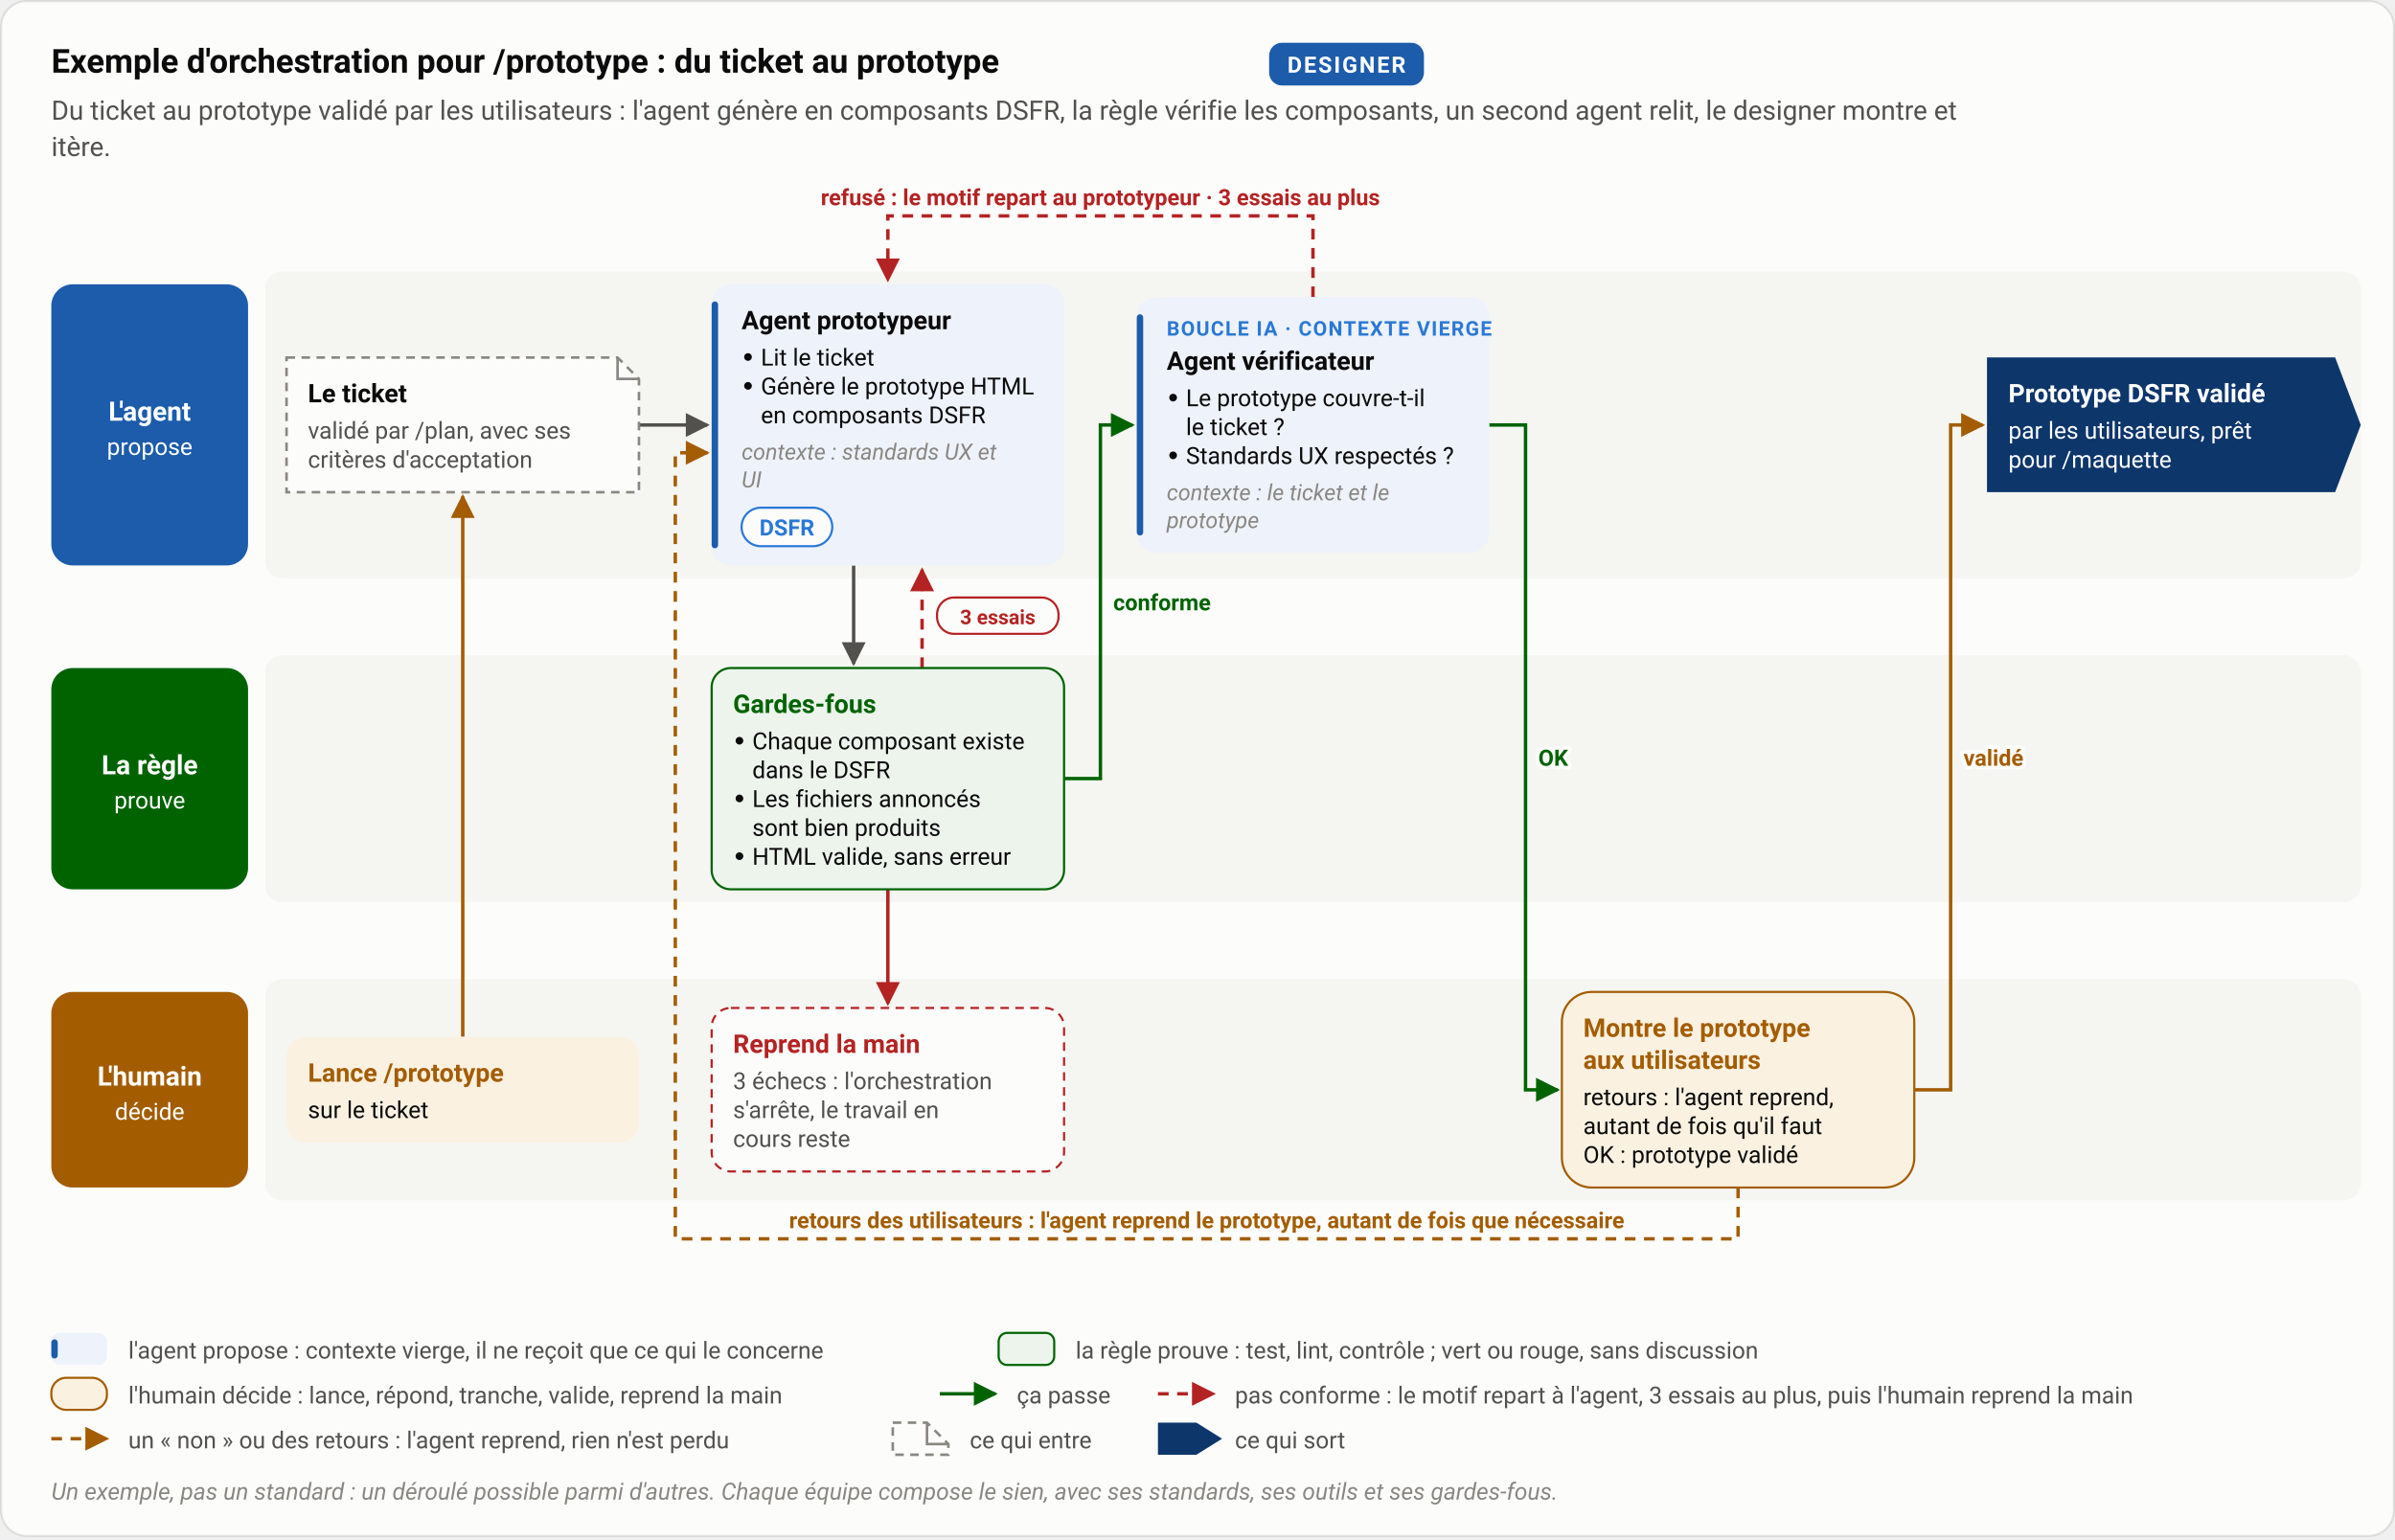
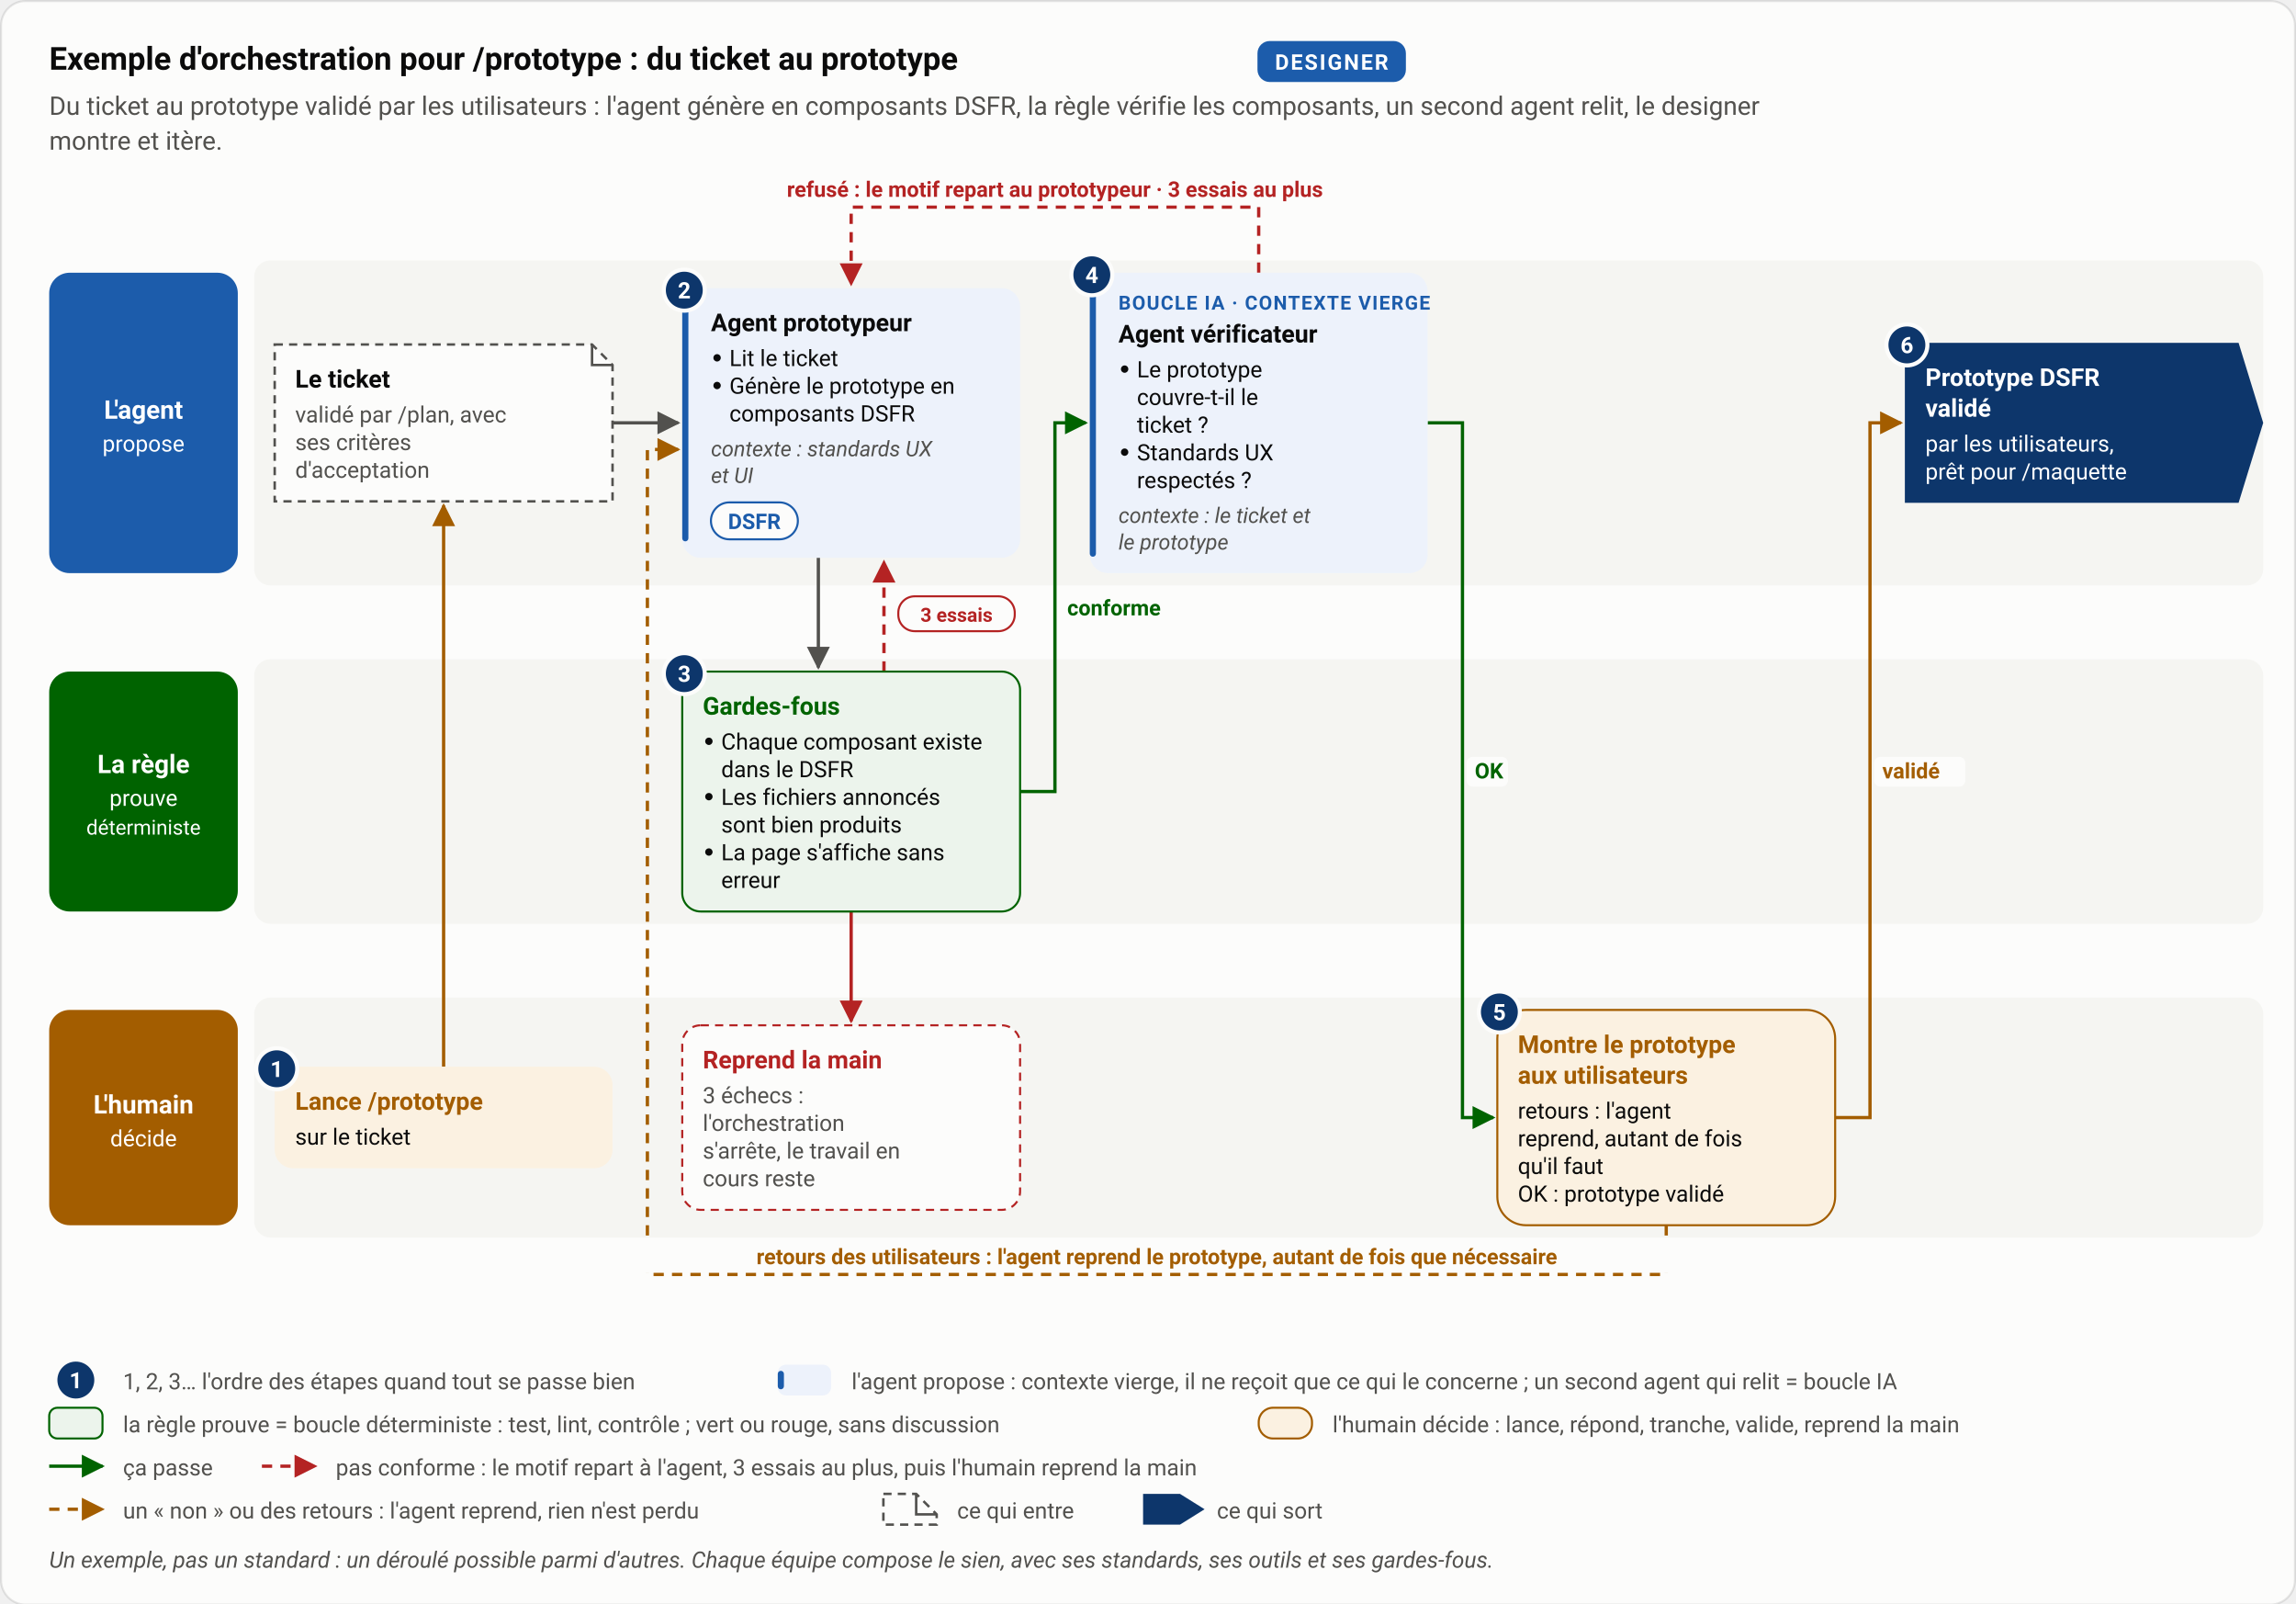
- <svg xmlns="http://www.w3.org/2000/svg" width="1120" height="720" viewBox="0 0 1120 720" font-family="-apple-system,'Segoe UI',system-ui,Roboto,'Helvetica Neue',Arial,sans-serif">
+ <svg xmlns="http://www.w3.org/2000/svg" width="1120" height="782" viewBox="0 0 1120 782" font-family="-apple-system,'Segoe UI',system-ui,Roboto,'Helvetica Neue',Arial,sans-serif">
  <defs>
-     <marker id="arr-n" viewBox="0 0 10 10" refX="9" refY="5" markerWidth="7" markerHeight="7" orient="auto">
+     <marker id="arr-prototype-n" viewBox="0 0 10 10" refX="9" refY="5" markerWidth="7" markerHeight="7" orient="auto">
      <path d="M0,0 L10,5 L0,10 z" fill="#52514e" />
    </marker>
-     <marker id="arr-ok" viewBox="0 0 10 10" refX="9" refY="5" markerWidth="7" markerHeight="7" orient="auto">
+     <marker id="arr-prototype-ok" viewBox="0 0 10 10" refX="9" refY="5" markerWidth="7" markerHeight="7" orient="auto">
      <path d="M0,0 L10,5 L0,10 z" fill="#006300" />
    </marker>
-     <marker id="arr-ko" viewBox="0 0 10 10" refX="9" refY="5" markerWidth="7" markerHeight="7" orient="auto">
+     <marker id="arr-prototype-ko" viewBox="0 0 10 10" refX="9" refY="5" markerWidth="7" markerHeight="7" orient="auto">
      <path d="M0,0 L10,5 L0,10 z" fill="#b42323" />
    </marker>
-     <marker id="arr-amb" viewBox="0 0 10 10" refX="9" refY="5" markerWidth="7" markerHeight="7" orient="auto">
+     <marker id="arr-prototype-amb" viewBox="0 0 10 10" refX="9" refY="5" markerWidth="7" markerHeight="7" orient="auto">
      <path d="M0,0 L10,5 L0,10 z" fill="#a35d00" />
    </marker>
  </defs>
-   <rect x="0.5" y="0.5" width="1119" height="718" rx="12" fill="#fcfcfb" stroke="rgba(11,11,11,0.10)" />
+   <rect x="0.5" y="0.5" width="1119" height="782" rx="12" fill="#fcfcfb" stroke="rgba(11,11,11,0.10)" />
  <text x="24.0" y="34.0" font-size="15.5" fill="#0b0b0b" font-weight="600" text-anchor="start">Exemple d'orchestration pour /prototype : du ticket au prototype</text>
-   <rect x="593.5" y="20.0" width="72.4" height="20.0" rx="6" fill="#1c5cab" />
-   <text x="629.7" y="34.0" font-size="10.5" fill="#fff" font-weight="600" text-anchor="middle" letter-spacing="0.08em">DESIGNER</text>
-   <text x="24.0" y="56.0" font-size="12.5" fill="#52514e" font-weight="normal" text-anchor="start">Du ticket au prototype validé par les utilisateurs : l'agent génère en composants DSFR, la règle vérifie les composants, un second agent relit, le designer montre et</text>
-   <text x="24.0" y="73.0" font-size="12.5" fill="#52514e" font-weight="normal" text-anchor="start">itère.</text>
-   <rect x="24.0" y="133.0" width="92.0" height="131.5" rx="10" fill="#1c5cab" />
-   <text x="70.0" y="196.8" font-size="12.5" fill="#fff" font-weight="600" text-anchor="middle">L'agent</text>
-   <text x="70.0" y="212.8" font-size="11" fill="#fff" font-weight="normal" text-anchor="middle">propose</text>
-   <rect x="124.0" y="127.0" width="980.0" height="143.5" rx="8" fill="#f5f5f2" />
-   <rect x="24.0" y="312.5" width="92.0" height="103.5" rx="10" fill="#006300" />
-   <text x="70.0" y="362.2" font-size="12.5" fill="#fff" font-weight="600" text-anchor="middle">La règle</text>
-   <text x="70.0" y="378.2" font-size="11" fill="#fff" font-weight="normal" text-anchor="middle">prouve</text>
-   <rect x="124.0" y="306.5" width="980.0" height="115.5" rx="8" fill="#f5f5f2" />
-   <rect x="24.0" y="464.0" width="92.0" height="91.5" rx="10" fill="#a35d00" />
-   <text x="70.0" y="507.8" font-size="12.5" fill="#ffffff" font-weight="600" text-anchor="middle">L'humain</text>
-   <text x="70.0" y="523.8" font-size="11" fill="#ffffff" font-weight="normal" text-anchor="middle">décide</text>
-   <rect x="124.0" y="458.0" width="980.0" height="103.5" rx="8" fill="#f5f5f2" />
-   <path d="M216.4,485.0 L216.4,232.2" fill="none" stroke="#a35d00" stroke-width="1.6" marker-end="url(#arr-amb)" />
-   <path d="M298.8,198.8 L330.8,198.8" fill="none" stroke="#52514e" stroke-width="1.6" marker-end="url(#arr-n)" />
-   <path d="M399.2,264.5 L399.2,310.5" fill="none" stroke="#52514e" stroke-width="1.6" marker-end="url(#arr-n)" />
-   <path d="M431.2,312.5 L431.2,266.5" fill="none" stroke="#b42323" stroke-width="1.6" stroke-dasharray="5 4" marker-end="url(#arr-ko)" />
-   <rect x="438.2" y="279.5" width="56.8" height="17.0" rx="8" fill="#fcfcfb" stroke="#b42323" stroke-width="1" />
-   <text x="466.6" y="292.0" font-size="9.5" fill="#b42323" font-weight="600" text-anchor="middle">3 essais</text>
-   <path d="M415.2,416.0 L415.2,469.5" fill="none" stroke="#b42323" stroke-width="1.6" marker-end="url(#arr-ko)" />
-   <path d="M497.6,364.2 L514.6,364.2 L514.6,198.8 L529.6,198.8" fill="none" stroke="#006300" stroke-width="1.6" marker-end="url(#arr-ok)" />
-   <text x="520.6" y="285.5" font-size="10.5" fill="#006300" font-weight="600" text-anchor="start" paint-order="stroke" stroke="#fcfcfb" stroke-width="3.5" stroke-linejoin="round">conforme</text>
-   <path d="M614.0,139.0 L614.0,101.0 L415.2,101.0 L415.2,131.0" fill="none" stroke="#b42323" stroke-width="1.6" stroke-dasharray="5 4" marker-end="url(#arr-ko)" />
-   <text x="514.6" y="96.0" font-size="10.5" fill="#b42323" font-weight="600" text-anchor="middle" paint-order="stroke" stroke="#fcfcfb" stroke-width="3.5" stroke-linejoin="round">refusé : le motif repart au prototypeur · 3 essais au plus</text>
-   <path d="M696.4,198.8 L713.4,198.8 L713.4,509.8 L728.4,509.8" fill="none" stroke="#006300" stroke-width="1.6" marker-end="url(#arr-ok)" />
-   <text x="719.4" y="358.2" font-size="10.5" fill="#006300" font-weight="600" text-anchor="start" paint-order="stroke" stroke="#fcfcfb" stroke-width="3.5" stroke-linejoin="round">OK</text>
-   <path d="M812.8,555.5 L812.8,579.5 L315.8,579.5 L315.8,211.8 L330.8,211.8" fill="none" stroke="#a35d00" stroke-width="1.6" stroke-dasharray="5 4" marker-end="url(#arr-amb)" />
-   <text x="564.3" y="574.5" font-size="10.5" fill="#a35d00" font-weight="600" text-anchor="middle" paint-order="stroke" stroke="#fcfcfb" stroke-width="3.5" stroke-linejoin="round">retours des utilisateurs : l'agent reprend le prototype, autant de fois que nécessaire</text>
-   <path d="M895.2,509.8 L912.2,509.8 L912.2,198.8 L927.2,198.8" fill="none" stroke="#a35d00" stroke-width="1.6" marker-end="url(#arr-amb)" />
-   <text x="918.2" y="358.2" font-size="10.5" fill="#a35d00" font-weight="600" text-anchor="start" paint-order="stroke" stroke="#fcfcfb" stroke-width="3.5" stroke-linejoin="round">validé</text>
-   <path d="M134.0,167.25 h154.8 l10,10 v53.0 h-164.8 z" fill="#fcfcfb" stroke="#898781" stroke-width="1.2" stroke-dasharray="4 3" />
-   <path d="M288.8,167.25 v10 h10" fill="none" stroke="#898781" stroke-width="1.2" />
-   <text x="144.0" y="188.2" font-size="12" fill="#0b0b0b" font-weight="600" text-anchor="start">Le ticket</text>
-   <text x="144.0" y="205.2" font-size="11" fill="#52514e" font-weight="normal" text-anchor="start">validé par /plan, avec ses</text>
-   <text x="144.0" y="218.8" font-size="11" fill="#52514e" font-weight="normal" text-anchor="start">critères d'acceptation</text>
-   <rect x="134.0" y="485.0" width="164.8" height="49.5" rx="9" fill="#fbf1e1" />
-   <text x="144.0" y="506.0" font-size="12" fill="#a35d00" font-weight="600" text-anchor="start">Lance /prototype</text>
-   <text x="144.0" y="523.0" font-size="11" fill="#0b0b0b" font-weight="normal" text-anchor="start">sur le ticket</text>
-   <rect x="332.8" y="133.0" width="164.8" height="131.5" rx="9" fill="#edf2fb" />
-   <rect x="332.8" y="141.0" width="3" height="115.5" rx="1.5" fill="#1c5cab" />
-   <text x="346.8" y="154.0" font-size="12" fill="#0b0b0b" font-weight="600" text-anchor="start">Agent prototypeur</text>
-   <circle cx="349.8" cy="167.0" r="1.8" fill="#0b0b0b" />
-   <text x="355.8" y="171.0" font-size="11" fill="#0b0b0b" font-weight="normal" text-anchor="start">Lit le ticket</text>
-   <circle cx="349.8" cy="180.5" r="1.8" fill="#0b0b0b" />
-   <text x="355.8" y="184.5" font-size="11" fill="#0b0b0b" font-weight="normal" text-anchor="start">Génère le prototype HTML</text>
-   <text x="355.8" y="198.0" font-size="11" fill="#0b0b0b" font-weight="normal" text-anchor="start">en composants DSFR</text>
-   <text x="346.8" y="215.0" font-size="10.5" fill="#898781" font-style="italic" text-anchor="start">contexte : standards UX et</text>
-   <text x="346.8" y="228.0" font-size="10.5" fill="#898781" font-style="italic" text-anchor="start">UI</text>
-   <rect x="346.8" y="237.5" width="42.4" height="18.0" rx="9" fill="#fcfcfb" stroke="#2a78d6" stroke-width="1" />
-   <text x="368.0" y="250.5" font-size="10.5" fill="#2a78d6" font-weight="600" text-anchor="middle">DSFR</text>
-   <rect x="332.8" y="312.5" width="164.8" height="103.5" rx="9" fill="#ecf4ec" stroke="#006300" stroke-width="1" />
-   <text x="342.8" y="333.5" font-size="12" fill="#006300" font-weight="600" text-anchor="start">Gardes-fous</text>
-   <circle cx="345.8" cy="346.5" r="1.8" fill="#0b0b0b" />
-   <text x="351.8" y="350.5" font-size="11" fill="#0b0b0b" font-weight="normal" text-anchor="start">Chaque composant existe</text>
-   <text x="351.8" y="364.0" font-size="11" fill="#0b0b0b" font-weight="normal" text-anchor="start">dans le DSFR</text>
-   <circle cx="345.8" cy="373.5" r="1.8" fill="#0b0b0b" />
-   <text x="351.8" y="377.5" font-size="11" fill="#0b0b0b" font-weight="normal" text-anchor="start">Les fichiers annoncés</text>
-   <text x="351.8" y="391.0" font-size="11" fill="#0b0b0b" font-weight="normal" text-anchor="start">sont bien produits</text>
-   <circle cx="345.8" cy="400.5" r="1.8" fill="#0b0b0b" />
-   <text x="351.8" y="404.5" font-size="11" fill="#0b0b0b" font-weight="normal" text-anchor="start">HTML valide, sans erreur</text>
-   <rect x="332.8" y="471.5" width="164.8" height="76.5" rx="9" fill="#fcfcfb" stroke="#b42323" stroke-width="1" stroke-dasharray="4 3" />
-   <text x="342.8" y="492.5" font-size="12" fill="#b42323" font-weight="600" text-anchor="start">Reprend la main</text>
-   <text x="342.8" y="509.5" font-size="11" fill="#52514e" font-weight="normal" text-anchor="start">3 échecs : l'orchestration</text>
-   <text x="342.8" y="523.0" font-size="11" fill="#52514e" font-weight="normal" text-anchor="start">s'arrête, le travail en</text>
-   <text x="342.8" y="536.5" font-size="11" fill="#52514e" font-weight="normal" text-anchor="start">cours reste</text>
-   <rect x="531.6" y="139.0" width="164.8" height="119.5" rx="9" fill="#edf2fb" />
-   <rect x="531.6" y="147.0" width="3" height="103.5" rx="1.5" fill="#1c5cab" />
-   <text x="545.6" y="157.0" font-size="9.5" fill="#2a78d6" font-weight="600" text-anchor="start" letter-spacing="0.06em">BOUCLE IA · CONTEXTE VIERGE</text>
-   <text x="545.6" y="173.0" font-size="12" fill="#0b0b0b" font-weight="600" text-anchor="start">Agent vérificateur</text>
-   <circle cx="548.6" cy="186.0" r="1.8" fill="#0b0b0b" />
-   <text x="554.6" y="190.0" font-size="11" fill="#0b0b0b" font-weight="normal" text-anchor="start">Le prototype couvre-t-il</text>
-   <text x="554.6" y="203.5" font-size="11" fill="#0b0b0b" font-weight="normal" text-anchor="start">le ticket ?</text>
-   <circle cx="548.6" cy="213.0" r="1.8" fill="#0b0b0b" />
-   <text x="554.6" y="217.0" font-size="11" fill="#0b0b0b" font-weight="normal" text-anchor="start">Standards UX respectés ?</text>
-   <text x="545.6" y="234.0" font-size="10.5" fill="#898781" font-style="italic" text-anchor="start">contexte : le ticket et le</text>
-   <text x="545.6" y="247.0" font-size="10.5" fill="#898781" font-style="italic" text-anchor="start">prototype</text>
-   <rect x="730.4" y="464.0" width="164.8" height="91.5" rx="14" fill="#fbf1e1" stroke="#a35d00" stroke-width="1" />
-   <text x="740.4" y="485.0" font-size="12" fill="#a35d00" font-weight="600" text-anchor="start">Montre le prototype</text>
-   <text x="740.4" y="500.0" font-size="12" fill="#a35d00" font-weight="600" text-anchor="start">aux utilisateurs</text>
-   <text x="740.4" y="517.0" font-size="11" fill="#0b0b0b" font-weight="normal" text-anchor="start">retours : l'agent reprend,</text>
-   <text x="740.4" y="530.5" font-size="11" fill="#0b0b0b" font-weight="normal" text-anchor="start">autant de fois qu'il faut</text>
-   <text x="740.4" y="544.0" font-size="11" fill="#0b0b0b" font-weight="normal" text-anchor="start">OK : prototype validé</text>
-   <path d="M929.2,167.2 L1092.0,167.2 L1104.0,198.8 L1092.0,230.2 L929.2,230.2 Z" fill="#0d366b" />
-   <text x="939.2" y="188.2" font-size="12" fill="#ffffff" font-weight="600" text-anchor="start">Prototype DSFR validé</text>
-   <text x="939.2" y="205.2" font-size="11" fill="#ffffff" font-weight="normal" text-anchor="start">par les utilisateurs, prêt</text>
-   <text x="939.2" y="218.8" font-size="11" fill="#ffffff" font-weight="normal" text-anchor="start">pour /maquette</text>
-   <rect x="24.0" y="623.5" width="26.0" height="15.0" rx="4" fill="#edf2fb" />
-   <rect x="24.0" y="626.5" width="3" height="9" rx="1.5" fill="#1c5cab" />
-   <text x="60.0" y="635.5" font-size="11" fill="#52514e" font-weight="normal" text-anchor="start">l'agent propose : contexte vierge, il ne reçoit que ce qui le concerne</text>
-   <rect x="467.0" y="623.5" width="26.0" height="15.0" rx="4" fill="#ecf4ec" stroke="#006300" stroke-width="1" />
-   <text x="503.0" y="635.5" font-size="11" fill="#52514e" font-weight="normal" text-anchor="start">la règle prouve : test, lint, contrôle ; vert ou rouge, sans discussion</text>
-   <rect x="24.0" y="644.5" width="26.0" height="15.0" rx="7" fill="#fbf1e1" stroke="#a35d00" stroke-width="1" />
-   <text x="60.0" y="656.5" font-size="11" fill="#52514e" font-weight="normal" text-anchor="start">l'humain décide : lance, répond, tranche, valide, reprend la main</text>
-   <path d="M439.5,652.0 L465.5,652.0" stroke="#006300" stroke-width="1.6" fill="none" marker-end="url(#arr-ok)" />
-   <text x="475.5" y="656.5" font-size="11" fill="#52514e" font-weight="normal" text-anchor="start">ça passe</text>
-   <path d="M541.5,652.0 L567.5,652.0" stroke="#b42323" stroke-width="1.6" fill="none" stroke-dasharray="5 4" marker-end="url(#arr-ko)" />
-   <text x="577.5" y="656.5" font-size="11" fill="#52514e" font-weight="normal" text-anchor="start">pas conforme : le motif repart à l'agent, 3 essais au plus, puis l'humain reprend la main</text>
-   <path d="M24,673.0 L50,673.0" stroke="#a35d00" stroke-width="1.6" fill="none" stroke-dasharray="5 4" marker-end="url(#arr-amb)" />
-   <text x="60.0" y="677.5" font-size="11" fill="#52514e" font-weight="normal" text-anchor="start">un « non » ou des retours : l'agent reprend, rien n'est perdu</text>
-   <path d="M417.5,665.5 h16 l10,10 v5 h-26 z" fill="#fcfcfb" stroke="#898781" stroke-width="1.2" stroke-dasharray="4 3" />
-   <path d="M433.5,665.5 v10 h10" fill="none" stroke="#898781" stroke-width="1.2" />
-   <text x="453.5" y="677.5" font-size="11" fill="#52514e" font-weight="normal" text-anchor="start">ce qui entre</text>
-   <path d="M541.5,665.5 L559.5,665.5 L571.5,673.0 L559.5,680.5 L541.5,680.5 Z" fill="#0d366b" />
-   <text x="577.5" y="677.5" font-size="11" fill="#52514e" font-weight="normal" text-anchor="start">ce qui sort</text>
-   <text x="24.0" y="701.5" font-size="11" fill="#898781" font-style="italic" text-anchor="start">Un exemple, pas un standard : un déroulé possible parmi d'autres. Chaque équipe compose le sien, avec ses standards, ses outils et ses gardes-fous.</text>
+   <rect x="613.4" y="20.0" width="72.4" height="20.0" rx="6" fill="#1c5cab" />
+   <text x="649.6" y="34.0" font-size="10.5" fill="#fff" font-weight="600" text-anchor="middle" letter-spacing="0.08em">DESIGNER</text>
+   <text x="24.0" y="56.0" font-size="12.5" fill="#52514e" font-weight="normal" text-anchor="start">Du ticket au prototype validé par les utilisateurs : l'agent génère en composants DSFR, la règle vérifie les composants, un second agent relit, le designer</text>
+   <text x="24.0" y="73.0" font-size="12.5" fill="#52514e" font-weight="normal" text-anchor="start">montre et itère.</text>
+   <rect x="24.0" y="133.0" width="92.0" height="146.5" rx="10" fill="#1c5cab" />
+   <text x="70.0" y="204.2" font-size="12.5" fill="#fff" font-weight="600" text-anchor="middle">L'agent</text>
+   <text x="70.0" y="220.2" font-size="11" fill="#fff" font-weight="normal" text-anchor="middle">propose</text>
+   <rect x="124.0" y="127.0" width="980.0" height="158.5" rx="8" fill="#f5f5f2" />
+   <rect x="24.0" y="327.5" width="92.0" height="117.0" rx="10" fill="#006300" />
+   <text x="70.0" y="377.0" font-size="12.5" fill="#fff" font-weight="600" text-anchor="middle">La règle</text>
+   <text x="70.0" y="393.0" font-size="11" fill="#fff" font-weight="normal" text-anchor="middle">prouve</text>
+   <text x="70.0" y="407.0" font-size="10" fill="#fff" font-weight="normal" text-anchor="middle">déterministe</text>
+   <rect x="124.0" y="321.5" width="980.0" height="129.0" rx="8" fill="#f5f5f2" />
+   <rect x="24.0" y="492.5" width="92.0" height="105.0" rx="10" fill="#a35d00" />
+   <text x="70.0" y="543.0" font-size="12.5" fill="#ffffff" font-weight="600" text-anchor="middle">L'humain</text>
+   <text x="70.0" y="559.0" font-size="11" fill="#ffffff" font-weight="normal" text-anchor="middle">décide</text>
+   <rect x="124.0" y="486.5" width="980.0" height="117.0" rx="8" fill="#f5f5f2" />
+   <path d="M216.4,520.2 L216.4,246.5" fill="none" stroke="#a35d00" stroke-width="1.6" marker-end="url(#arr-prototype-amb)" />
+   <path d="M298.8,206.2 L330.8,206.2" fill="none" stroke="#52514e" stroke-width="1.6" marker-end="url(#arr-prototype-n)" />
+   <path d="M399.2,272.0 L399.2,325.5" fill="none" stroke="#52514e" stroke-width="1.6" marker-end="url(#arr-prototype-n)" />
+   <path d="M431.2,327.5 L431.2,274.0" fill="none" stroke="#b42323" stroke-width="1.6" stroke-dasharray="5 4" marker-end="url(#arr-prototype-ko)" />
+   <rect x="438.2" y="290.8" width="56.8" height="17.0" rx="8" fill="#fcfcfb" stroke="#b42323" stroke-width="1" />
+   <text x="466.6" y="303.2" font-size="9.5" fill="#b42323" font-weight="600" text-anchor="middle">3 essais</text>
+   <path d="M415.2,444.5 L415.2,498.0" fill="none" stroke="#b42323" stroke-width="1.6" marker-end="url(#arr-prototype-ko)" />
+   <path d="M497.6,386.0 L514.6,386.0 L514.6,206.2 L529.6,206.2" fill="none" stroke="#006300" stroke-width="1.6" marker-end="url(#arr-prototype-ok)" />
+   <rect x="516.6" y="289.6" width="56.7" height="14.5" rx="3" fill="#fcfcfb" />
+   <text x="520.6" y="300.1" font-size="10.5" fill="#006300" font-weight="600" text-anchor="start">conforme</text>
+   <path d="M614.0,133.0 L614.0,101.0 L415.2,101.0 L415.2,138.5" fill="none" stroke="#b42323" stroke-width="1.6" stroke-dasharray="5 4" marker-end="url(#arr-prototype-ko)" />
+   <rect x="334.0" y="85.5" width="361.2" height="14.5" rx="3" fill="#fcfcfb" />
+   <text x="514.6" y="96.0" font-size="10.5" fill="#b42323" font-weight="600" text-anchor="middle">refusé : le motif repart au prototypeur · 3 essais au plus</text>
+   <path d="M696.4,206.2 L713.4,206.2 L713.4,545.0 L728.4,545.0" fill="none" stroke="#006300" stroke-width="1.6" marker-end="url(#arr-prototype-ok)" />
+   <rect x="715.4" y="369.1" width="20.2" height="14.5" rx="3" fill="#fcfcfb" />
+   <text x="719.4" y="379.6" font-size="10.5" fill="#006300" font-weight="600" text-anchor="start">OK</text>
+   <path d="M812.8,597.5 L812.8,621.5 L315.8,621.5 L315.8,219.2 L330.8,219.2" fill="none" stroke="#a35d00" stroke-width="1.6" stroke-dasharray="5 4" marker-end="url(#arr-prototype-amb)" />
+   <rect x="298.4" y="606.0" width="531.7" height="14.5" rx="3" fill="#fcfcfb" />
+   <text x="564.3" y="616.5" font-size="10.5" fill="#a35d00" font-weight="600" text-anchor="middle">retours des utilisateurs : l'agent reprend le prototype, autant de fois que nécessaire</text>
+   <path d="M895.2,545.0 L912.2,545.0 L912.2,206.2 L927.2,206.2" fill="none" stroke="#a35d00" stroke-width="1.6" marker-end="url(#arr-prototype-amb)" />
+   <rect x="914.2" y="369.1" width="44.5" height="14.5" rx="3" fill="#fcfcfb" />
+   <text x="918.2" y="379.6" font-size="10.5" fill="#a35d00" font-weight="600" text-anchor="start">validé</text>
+   <path d="M134.0,168.0 h154.8 l10,10 v66.5 h-164.8 z" fill="#fcfcfb" stroke="#52514e" stroke-width="1.2" stroke-dasharray="4 3" />
+   <path d="M288.8,168.0 v10 h10" fill="none" stroke="#52514e" stroke-width="1.2" />
+   <text x="144.0" y="189.0" font-size="12" fill="#0b0b0b" font-weight="600" text-anchor="start">Le ticket</text>
+   <text x="144.0" y="206.0" font-size="11" fill="#52514e" font-weight="normal" text-anchor="start">validé par /plan, avec</text>
+   <text x="144.0" y="219.5" font-size="11" fill="#52514e" font-weight="normal" text-anchor="start">ses critères</text>
+   <text x="144.0" y="233.0" font-size="11" fill="#52514e" font-weight="normal" text-anchor="start">d'acceptation</text>
+   <rect x="134.0" y="520.2" width="164.8" height="49.5" rx="9" fill="#fbf1e1" />
+   <text x="144.0" y="541.2" font-size="12" fill="#a35d00" font-weight="600" text-anchor="start">Lance /prototype</text>
+   <text x="144.0" y="558.2" font-size="11" fill="#0b0b0b" font-weight="normal" text-anchor="start">sur le ticket</text>
+   <circle cx="135.0" cy="521.2" r="10" fill="#0d366b" stroke="#fcfcfb" stroke-width="2" />
+   <text x="135.0" y="525.2" font-size="11" fill="#ffffff" font-weight="700" text-anchor="middle">1</text>
+   <rect x="332.8" y="140.5" width="164.8" height="131.5" rx="9" fill="#edf2fb" />
+   <rect x="332.8" y="148.5" width="3" height="115.5" rx="1.5" fill="#1c5cab" />
+   <text x="346.8" y="161.5" font-size="12" fill="#0b0b0b" font-weight="600" text-anchor="start">Agent prototypeur</text>
+   <circle cx="349.8" cy="174.5" r="1.8" fill="#0b0b0b" />
+   <text x="355.8" y="178.5" font-size="11" fill="#0b0b0b" font-weight="normal" text-anchor="start">Lit le ticket</text>
+   <circle cx="349.8" cy="188.0" r="1.8" fill="#0b0b0b" />
+   <text x="355.8" y="192.0" font-size="11" fill="#0b0b0b" font-weight="normal" text-anchor="start">Génère le prototype en</text>
+   <text x="355.8" y="205.5" font-size="11" fill="#0b0b0b" font-weight="normal" text-anchor="start">composants DSFR</text>
+   <text x="346.8" y="222.5" font-size="10.5" fill="#52514e" font-style="italic" text-anchor="start">contexte : standards UX</text>
+   <text x="346.8" y="235.5" font-size="10.5" fill="#52514e" font-style="italic" text-anchor="start">et UI</text>
+   <rect x="346.8" y="245.0" width="42.4" height="18.0" rx="9" fill="#fcfcfb" stroke="#1c5cab" stroke-width="1" />
+   <text x="368.0" y="258.0" font-size="10.5" fill="#1c5cab" font-weight="600" text-anchor="middle">DSFR</text>
+   <circle cx="333.8" cy="141.5" r="10" fill="#0d366b" stroke="#fcfcfb" stroke-width="2" />
+   <text x="333.8" y="145.5" font-size="11" fill="#ffffff" font-weight="700" text-anchor="middle">2</text>
+   <rect x="332.8" y="327.5" width="164.8" height="117.0" rx="9" fill="#ecf4ec" stroke="#006300" stroke-width="1" />
+   <text x="342.8" y="348.5" font-size="12" fill="#006300" font-weight="600" text-anchor="start">Gardes-fous</text>
+   <circle cx="345.8" cy="361.5" r="1.8" fill="#0b0b0b" />
+   <text x="351.8" y="365.5" font-size="11" fill="#0b0b0b" font-weight="normal" text-anchor="start">Chaque composant existe</text>
+   <text x="351.8" y="379.0" font-size="11" fill="#0b0b0b" font-weight="normal" text-anchor="start">dans le DSFR</text>
+   <circle cx="345.8" cy="388.5" r="1.8" fill="#0b0b0b" />
+   <text x="351.8" y="392.5" font-size="11" fill="#0b0b0b" font-weight="normal" text-anchor="start">Les fichiers annoncés</text>
+   <text x="351.8" y="406.0" font-size="11" fill="#0b0b0b" font-weight="normal" text-anchor="start">sont bien produits</text>
+   <circle cx="345.8" cy="415.5" r="1.8" fill="#0b0b0b" />
+   <text x="351.8" y="419.5" font-size="11" fill="#0b0b0b" font-weight="normal" text-anchor="start">La page s'affiche sans</text>
+   <text x="351.8" y="433.0" font-size="11" fill="#0b0b0b" font-weight="normal" text-anchor="start">erreur</text>
+   <circle cx="333.8" cy="328.5" r="10" fill="#0d366b" stroke="#fcfcfb" stroke-width="2" />
+   <text x="333.8" y="332.5" font-size="11" fill="#ffffff" font-weight="700" text-anchor="middle">3</text>
+   <rect x="332.8" y="500.0" width="164.8" height="90.0" rx="9" fill="#fcfcfb" stroke="#b42323" stroke-width="1" stroke-dasharray="4 3" />
+   <text x="342.8" y="521.0" font-size="12" fill="#b42323" font-weight="600" text-anchor="start">Reprend la main</text>
+   <text x="342.8" y="538.0" font-size="11" fill="#52514e" font-weight="normal" text-anchor="start">3 échecs :</text>
+   <text x="342.8" y="551.5" font-size="11" fill="#52514e" font-weight="normal" text-anchor="start">l'orchestration</text>
+   <text x="342.8" y="565.0" font-size="11" fill="#52514e" font-weight="normal" text-anchor="start">s'arrête, le travail en</text>
+   <text x="342.8" y="578.5" font-size="11" fill="#52514e" font-weight="normal" text-anchor="start">cours reste</text>
+   <rect x="531.6" y="133.0" width="164.8" height="146.5" rx="9" fill="#edf2fb" />
+   <rect x="531.6" y="141.0" width="3" height="130.5" rx="1.5" fill="#1c5cab" />
+   <text x="545.6" y="151.0" font-size="9.5" fill="#1c5cab" font-weight="600" text-anchor="start" letter-spacing="0.06em">BOUCLE IA · CONTEXTE VIERGE</text>
+   <text x="545.6" y="167.0" font-size="12" fill="#0b0b0b" font-weight="600" text-anchor="start">Agent vérificateur</text>
+   <circle cx="548.6" cy="180.0" r="1.8" fill="#0b0b0b" />
+   <text x="554.6" y="184.0" font-size="11" fill="#0b0b0b" font-weight="normal" text-anchor="start">Le prototype</text>
+   <text x="554.6" y="197.5" font-size="11" fill="#0b0b0b" font-weight="normal" text-anchor="start">couvre-t-il le</text>
+   <text x="554.6" y="211.0" font-size="11" fill="#0b0b0b" font-weight="normal" text-anchor="start">ticket ?</text>
+   <circle cx="548.6" cy="220.5" r="1.8" fill="#0b0b0b" />
+   <text x="554.6" y="224.5" font-size="11" fill="#0b0b0b" font-weight="normal" text-anchor="start">Standards UX</text>
+   <text x="554.6" y="238.0" font-size="11" fill="#0b0b0b" font-weight="normal" text-anchor="start">respectés ?</text>
+   <text x="545.6" y="255.0" font-size="10.5" fill="#52514e" font-style="italic" text-anchor="start">contexte : le ticket et</text>
+   <text x="545.6" y="268.0" font-size="10.5" fill="#52514e" font-style="italic" text-anchor="start">le prototype</text>
+   <circle cx="532.6" cy="134.0" r="10" fill="#0d366b" stroke="#fcfcfb" stroke-width="2" />
+   <text x="532.6" y="138.0" font-size="11" fill="#ffffff" font-weight="700" text-anchor="middle">4</text>
+   <rect x="730.4" y="492.5" width="164.8" height="105.0" rx="14" fill="#fbf1e1" stroke="#a35d00" stroke-width="1" />
+   <text x="740.4" y="513.5" font-size="12" fill="#a35d00" font-weight="600" text-anchor="start">Montre le prototype</text>
+   <text x="740.4" y="528.5" font-size="12" fill="#a35d00" font-weight="600" text-anchor="start">aux utilisateurs</text>
+   <text x="740.4" y="545.5" font-size="11" fill="#0b0b0b" font-weight="normal" text-anchor="start">retours : l'agent</text>
+   <text x="740.4" y="559.0" font-size="11" fill="#0b0b0b" font-weight="normal" text-anchor="start">reprend, autant de fois</text>
+   <text x="740.4" y="572.5" font-size="11" fill="#0b0b0b" font-weight="normal" text-anchor="start">qu'il faut</text>
+   <text x="740.4" y="586.0" font-size="11" fill="#0b0b0b" font-weight="normal" text-anchor="start">OK : prototype validé</text>
+   <circle cx="731.4" cy="493.5" r="10" fill="#0d366b" stroke="#fcfcfb" stroke-width="2" />
+   <text x="731.4" y="497.5" font-size="11" fill="#ffffff" font-weight="700" text-anchor="middle">5</text>
+   <path d="M929.2,167.2 L1092.0,167.2 L1104.0,206.2 L1092.0,245.2 L929.2,245.2 Z" fill="#0d366b" />
+   <text x="939.2" y="188.2" font-size="12" fill="#ffffff" font-weight="600" text-anchor="start">Prototype DSFR</text>
+   <text x="939.2" y="203.2" font-size="12" fill="#ffffff" font-weight="600" text-anchor="start">validé</text>
+   <text x="939.2" y="220.2" font-size="11" fill="#ffffff" font-weight="normal" text-anchor="start">par les utilisateurs,</text>
+   <text x="939.2" y="233.8" font-size="11" fill="#ffffff" font-weight="normal" text-anchor="start">prêt pour /maquette</text>
+   <circle cx="930.2" cy="168.2" r="10" fill="#0d366b" stroke="#fcfcfb" stroke-width="2" />
+   <text x="930.2" y="172.2" font-size="11" fill="#ffffff" font-weight="700" text-anchor="middle">6</text>
+   <circle cx="37.0" cy="673.0" r="10" fill="#0d366b" stroke="#fcfcfb" stroke-width="2" />
+   <text x="37.0" y="677.0" font-size="11" fill="#ffffff" font-weight="700" text-anchor="middle">1</text>
+   <text x="60.0" y="677.5" font-size="11" fill="#52514e" font-weight="normal" text-anchor="start">1, 2, 3… l'ordre des étapes quand tout se passe bien</text>
+   <rect x="379.4" y="665.5" width="26.0" height="15.0" rx="4" fill="#edf2fb" />
+   <rect x="379.4" y="668.5" width="3" height="9" rx="1.5" fill="#1c5cab" />
+   <text x="415.4" y="677.5" font-size="11" fill="#52514e" font-weight="normal" text-anchor="start">l'agent propose : contexte vierge, il ne reçoit que ce qui le concerne ; un second agent qui relit = boucle IA</text>
+   <rect x="24.0" y="686.5" width="26.0" height="15.0" rx="4" fill="#ecf4ec" stroke="#006300" stroke-width="1" />
+   <text x="60.0" y="698.5" font-size="11" fill="#52514e" font-weight="normal" text-anchor="start">la règle prouve = boucle déterministe : test, lint, contrôle ; vert ou rouge, sans discussion</text>
+   <rect x="614.0" y="686.5" width="26.0" height="15.0" rx="7" fill="#fbf1e1" stroke="#a35d00" stroke-width="1" />
+   <text x="650.0" y="698.5" font-size="11" fill="#52514e" font-weight="normal" text-anchor="start">l'humain décide : lance, répond, tranche, valide, reprend la main</text>
+   <path d="M24,715.0 L50,715.0" stroke="#006300" stroke-width="1.6" fill="none" marker-end="url(#arr-prototype-ok)" />
+   <text x="60.0" y="719.5" font-size="11" fill="#52514e" font-weight="normal" text-anchor="start">ça passe</text>
+   <path d="M127.76,715.0 L153.76,715.0" stroke="#b42323" stroke-width="1.6" fill="none" stroke-dasharray="5 4" marker-end="url(#arr-prototype-ko)" />
+   <text x="163.8" y="719.5" font-size="11" fill="#52514e" font-weight="normal" text-anchor="start">pas conforme : le motif repart à l'agent, 3 essais au plus, puis l'humain reprend la main</text>
+   <path d="M24,736.0 L50,736.0" stroke="#a35d00" stroke-width="1.6" fill="none" stroke-dasharray="5 4" marker-end="url(#arr-prototype-amb)" />
+   <text x="60.0" y="740.5" font-size="11" fill="#52514e" font-weight="normal" text-anchor="start">un « non » ou des retours : l'agent reprend, rien n'est perdu</text>
+   <path d="M430.92,728.5 h16 l10,10 v5 h-26 z" fill="#fcfcfb" stroke="#52514e" stroke-width="1.2" stroke-dasharray="4 3" />
+   <path d="M446.92,728.5 v10 h10" fill="none" stroke="#52514e" stroke-width="1.2" />
+   <text x="466.9" y="740.5" font-size="11" fill="#52514e" font-weight="normal" text-anchor="start">ce qui entre</text>
+   <path d="M557.6,728.5 L575.6,728.5 L587.6,736.0 L575.6,743.5 L557.6,743.5 Z" fill="#0d366b" />
+   <text x="593.6" y="740.5" font-size="11" fill="#52514e" font-weight="normal" text-anchor="start">ce qui sort</text>
+   <text x="24.0" y="764.5" font-size="11" fill="#52514e" font-style="italic" text-anchor="start">Un exemple, pas un standard : un déroulé possible parmi d'autres. Chaque équipe compose le sien, avec ses standards, ses outils et ses gardes-fous.</text>
</svg>
